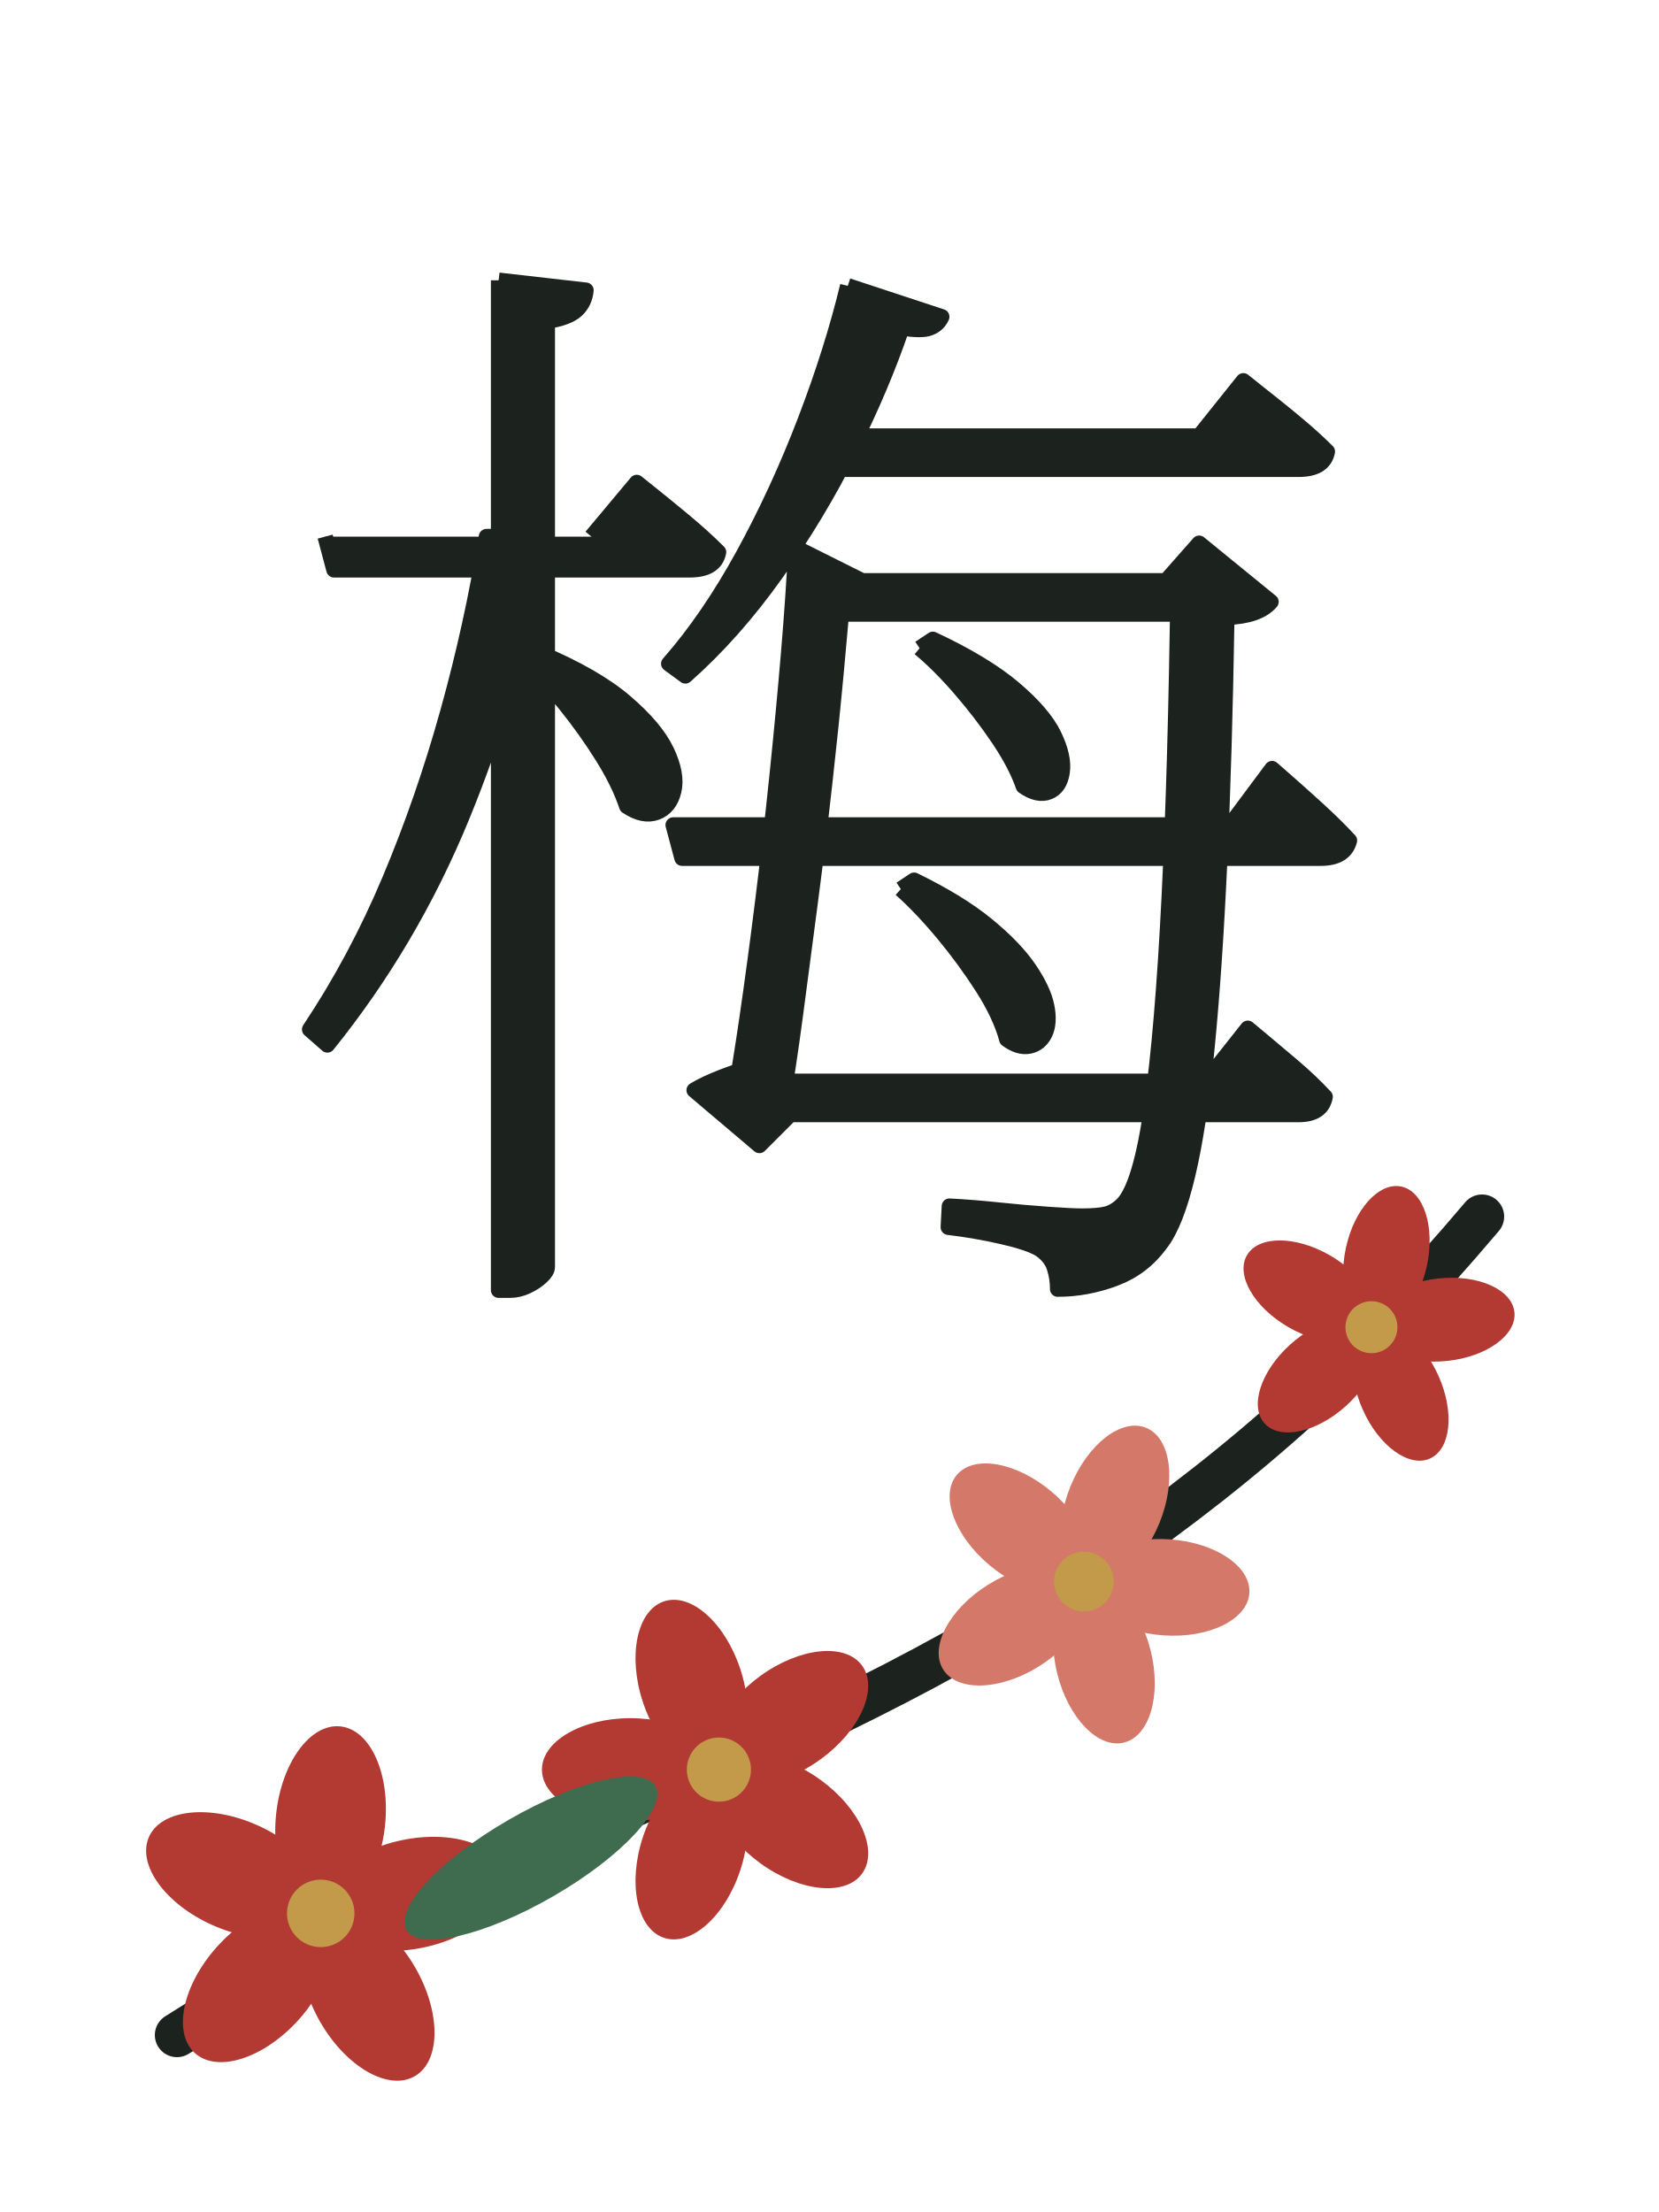
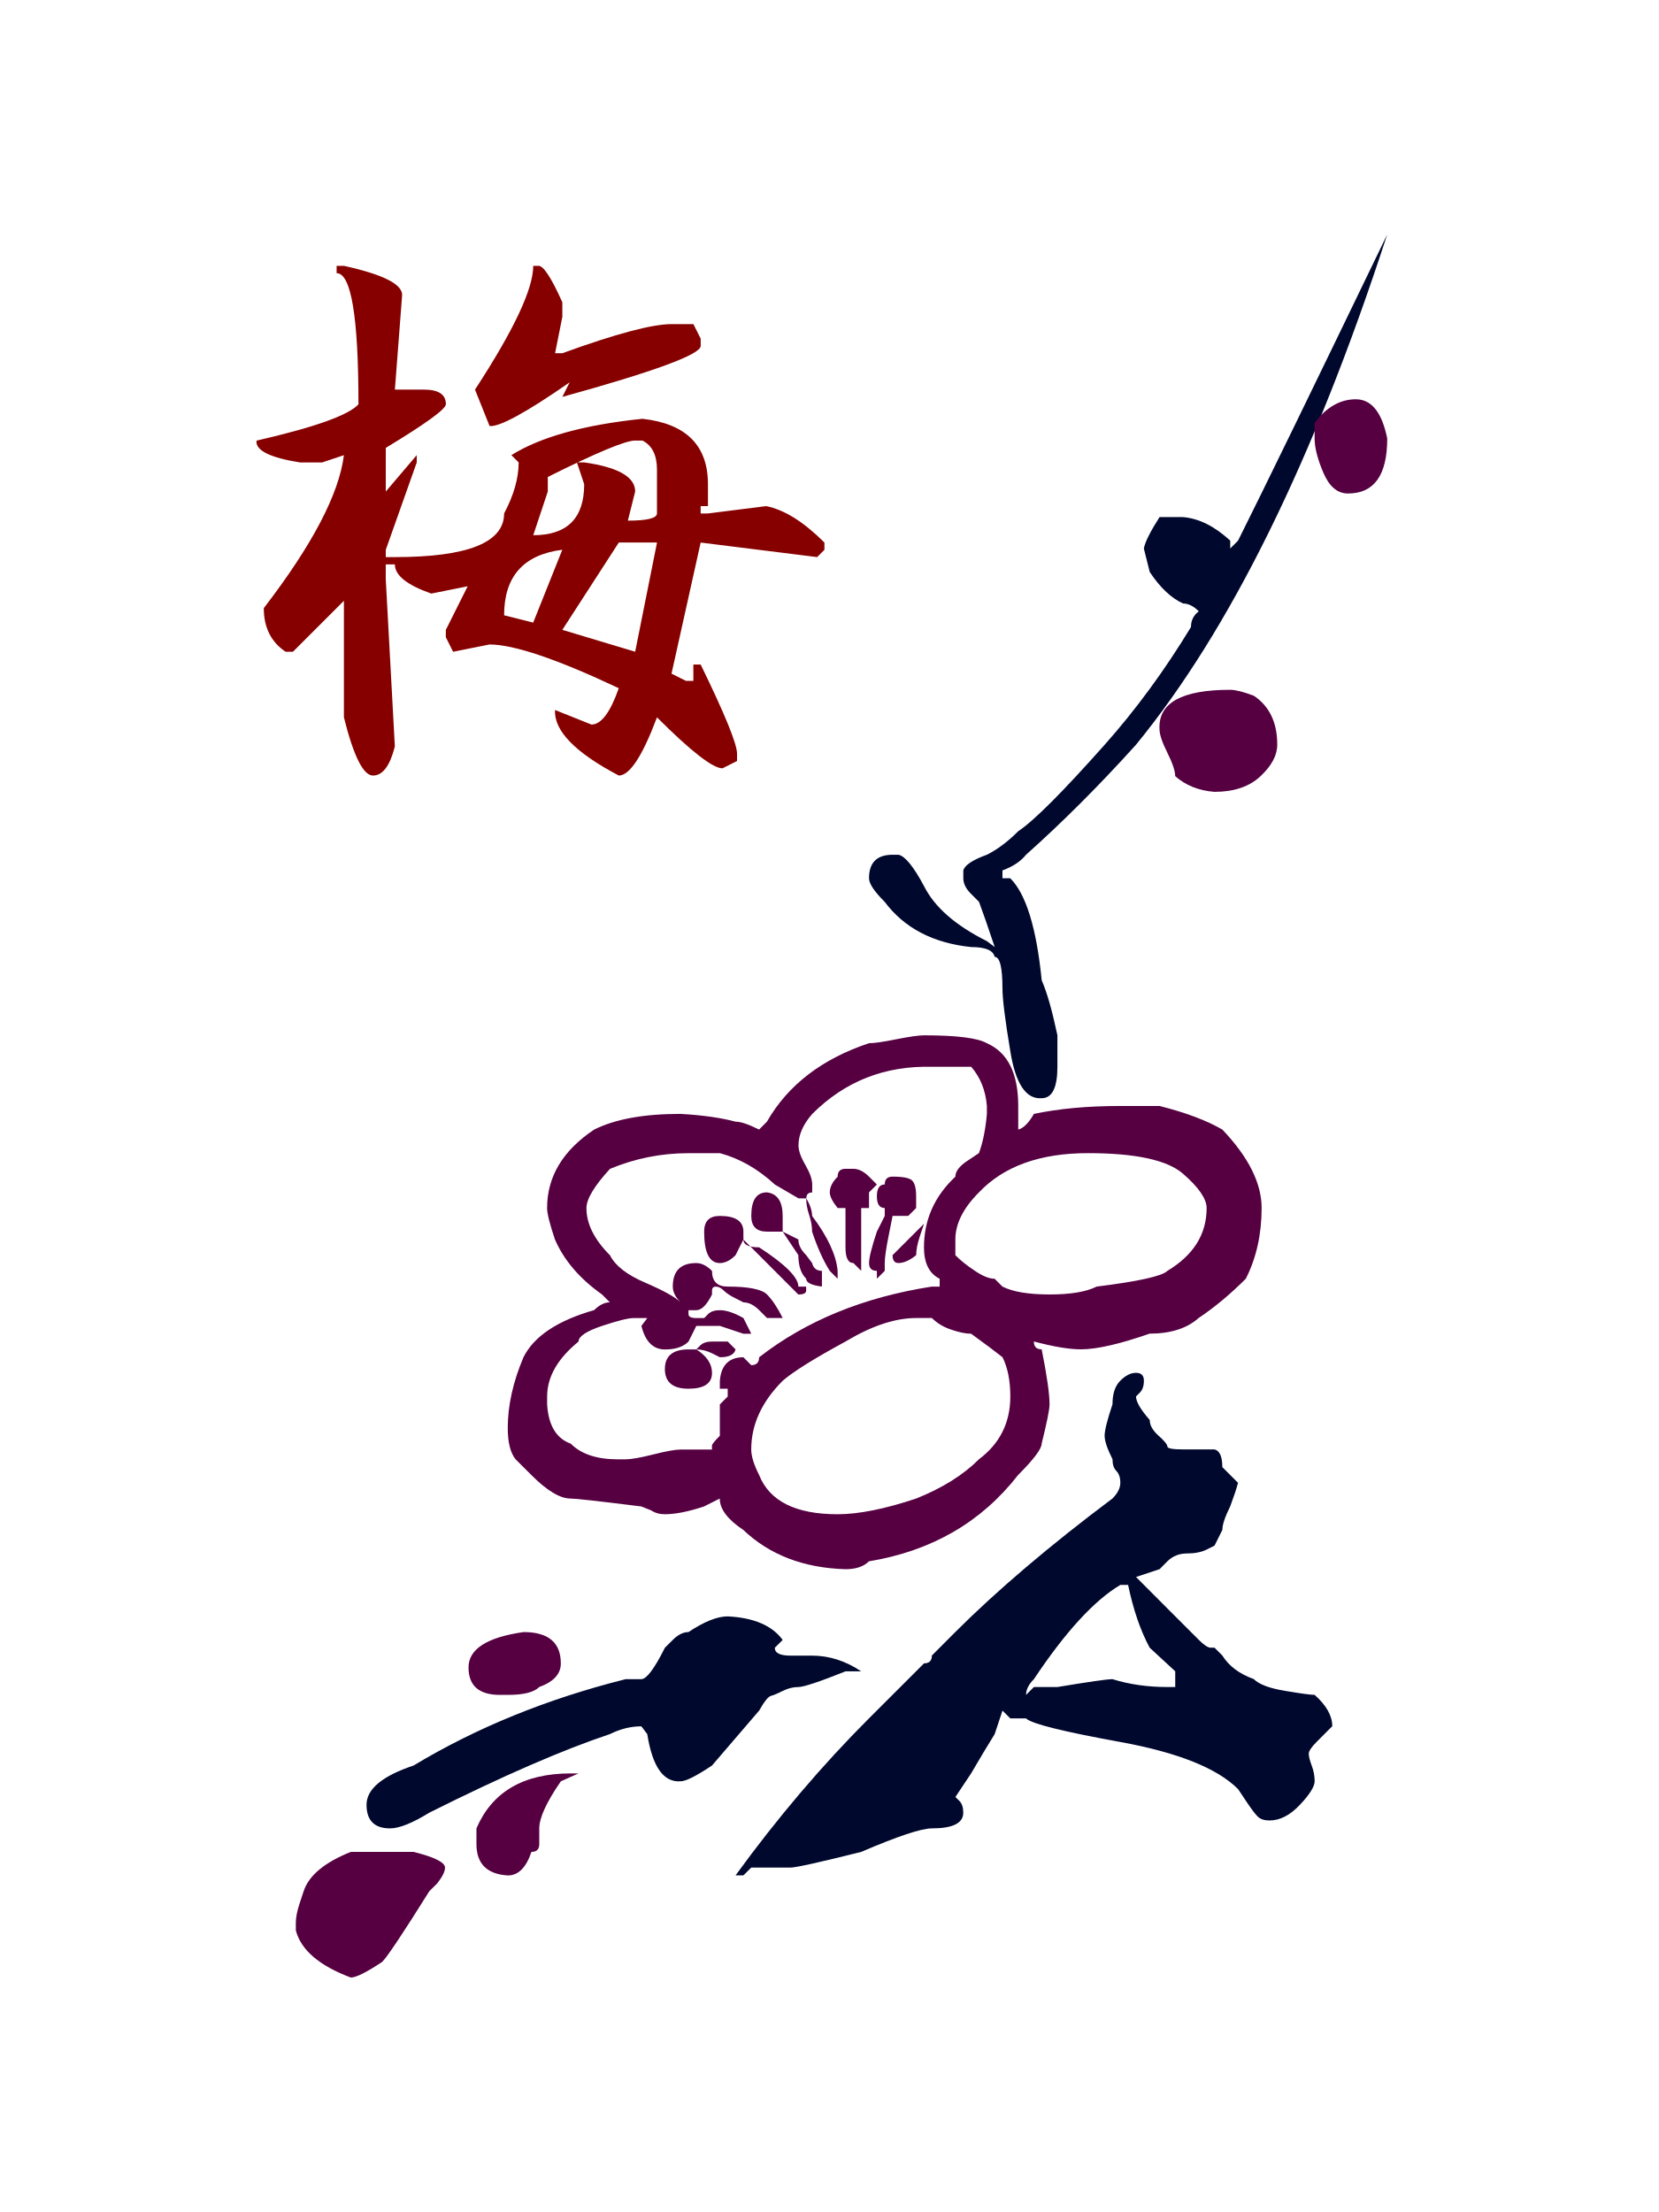
<svg xmlns="http://www.w3.org/2000/svg" width="300" height="400" viewBox="0 0 300 400">
-   <g transform="translate(49.41 218.12) scale(0.1998)">
-     <path d="M819-566L808-566L838-600L903-547Q892-534 863-533Q861-409 856.50-311.50Q852-214 845-143Q838-72 827.50-28Q817 16 803 34Q787 56 761.50 65.50Q736 75 710 75Q710 65 707 55.50Q704 46 694 39Q684 33 660 27.50Q636 22 611 19L612 0Q632 1 656 3.50Q680 6 701.50 7.50Q723 9 732 9Q747 9 754.50 7Q762 5 769-2Q785-19 795-89.50Q805-160 811-280.50Q817-401 819-566M473-596L533-566L509-566L517-571Q514-533 509.50-484.50Q505-436 499-382.50Q493-329 486-275.50Q479-222 472.50-173Q466-124 459-84L469-84L440-55L381-105Q391-111 406.50-117Q422-123 434-126L416-91Q422-123 429-171Q436-219 443-275Q450-331 456-389Q462-447 466.50-500.50Q471-554 473-596M568-287L580-295Q621-275 646-254.50Q671-234 684-215Q697-196 700-181Q703-166 698.50-156.50Q694-147 684.50-145Q675-143 664-151Q658-173 642-198Q626-223 606.50-246.50Q587-270 568-287M585-505L597-513Q644-491 670.50-468.50Q697-446 706.50-426.50Q716-407 714-393Q712-379 702-375Q692-371 679-380Q672-400 656.50-423Q641-446 622-468Q603-490 585-505M844-113L882-161Q882-161 894-151Q906-141 922.50-127Q939-113 952-99Q949-83 928-83L441-83L441-113L844-113M520-833L605-805Q602-798 594.50-795Q587-792 569-795Q551-742 522-684Q493-626 455-572.50Q417-519 373-480L358-491Q394-532 425.50-589.50Q457-647 481.50-711Q506-775 520-833M866-345L904-396Q904-396 916-385.50Q928-375 944.50-360Q961-345 974-331Q970-315 948-315L370-315L362-345L866-345M838-697L878-747Q878-747 885.50-741Q893-735 905-725.50Q917-716 930-705Q943-694 954-683Q951-667 928-667L490-667L490-697L838-697M492-566L848-566L848-536L492-536L492-566M229-493L241-501Q291-480 318.50-456.50Q346-433 356-412Q366-391 362.50-376Q359-361 347-356.50Q335-352 320-362Q313-383 298-407Q283-431 264.50-454Q246-477 229-493M204-838L283-829Q282-818 274.50-811Q267-804 248-801L248 55Q248 59 242.50 64Q237 69 229.50 72.50Q222 76 214 76L204 76L204-838M241-606L241-590Q217-465 170.50-352Q124-239 49-146L33-160Q75-223 105.50-295.50Q136-368 158-447Q180-526 193-606L241-606M288-606L329-655Q329-655 341.50-645Q354-635 371.50-620.50Q389-606 403-592Q400-576 377-576L55-576L47-606" fill="#1c231e" stroke="#1c231e" stroke-width="14" stroke-linejoin="round" />
+   <defs>
+     <clipPath id="clipFace">
+       <rect x="6.5" y="6.5" rx="10" ry="10" width="107" height="147" />
+     </clipPath>
+   </defs>
+   <g transform="scale(2.5)">
+     <g clip-path="url(#clipFace)">
+       <g transform="translate(8.63673,6.5) scale(0.735)">
+         <g transform="matrix(4.033152,0,0,4.033152,-1209.163,-881.4697)">
+           <path fill="#560042" d="m 307.751,261.934 c 0,-0.127 -0.256,-0.256 -0.767,-0.383 h -0.575 -0.957 c -0.64,0.256 -1.023,0.575 -1.15,0.958 l -0.095,0.288 c -0.064,0.19 -0.096,0.352 -0.096,0.479 v 0.192 c 0.127,0.479 0.574,0.861 1.342,1.149 0.126,0 0.383,-0.127 0.766,-0.383 0.127,-0.128 0.51,-0.702 1.15,-1.725 l 0.192,-0.19 c 0.126,-0.161 0.19,-0.288 0.19,-0.385 z" />
+           <path fill="#560042" d="m 310.577,256.953 c 0,-0.511 -0.304,-0.766 -0.91,-0.766 -0.895,0.128 -1.342,0.416 -1.342,0.863 0,0.446 0.255,0.67 0.766,0.67 h 0.192 c 0.384,0 0.639,-0.063 0.767,-0.192 0.351,-0.127 0.527,-0.32 0.527,-0.575 z" />
+           <path fill="#560042" d="m 311.008,259.636 h -0.191 c -1.149,0 -1.916,0.448 -2.299,1.341 v 0.383 c 0,0.479 0.255,0.734 0.766,0.766 0.255,0 0.447,-0.192 0.576,-0.575 0.126,0 0.191,-0.063 0.191,-0.191 v -0.383 c 0,-0.256 0.175,-0.639 0.527,-1.149 z" />
+           <path fill="#870000" d="m 305.107,222.85 h 0.178 c 0.946,0.208 1.42,0.445 1.42,0.71 l -0.177,2.31 h 0.711 c 0.355,0 0.533,0.119 0.533,0.357 0,0.118 -0.488,0.473 -1.466,1.065 v 1.065 l 0.755,-0.888 v 0.178 l -0.755,2.132 v 0.178 h 0.222 c 1.776,0 2.665,-0.355 2.665,-1.065 0.236,-0.445 0.355,-0.859 0.355,-1.245 l -0.177,-0.178 c 0.71,-0.444 1.775,-0.74 3.197,-0.887 1.066,0.118 1.599,0.651 1.599,1.598 v 0.533 h -0.178 v 0.179 h 0.178 l 1.42,-0.179 c 0.445,0.088 0.918,0.385 1.422,0.889 v 0.177 l -0.178,0.178 -2.842,-0.355 -0.711,3.199 0.355,0.177 h 0.178 v -0.4 h 0.178 c 0.592,1.214 0.888,1.94 0.888,2.176 v 0.178 l -0.355,0.179 c -0.237,0 -0.77,-0.416 -1.599,-1.244 -0.355,0.947 -0.666,1.42 -0.932,1.42 -1.066,-0.561 -1.585,-1.095 -1.555,-1.599 l 0.888,0.355 c 0.237,0 0.459,-0.294 0.667,-0.887 -1.51,-0.712 -2.562,-1.067 -3.154,-1.067 l -0.889,0.178 -0.177,-0.355 v -0.178 l 0.533,-1.065 -0.888,0.178 c -0.592,-0.208 -0.889,-0.445 -0.889,-0.712 h -0.222 v 0.357 l 0.222,4.085 c -0.119,0.474 -0.297,0.71 -0.533,0.71 -0.237,0 -0.474,-0.473 -0.71,-1.42 v -2.665 -0.179 l -1.244,1.244 h -0.178 c -0.355,-0.237 -0.533,-0.593 -0.533,-1.065 1.184,-1.541 1.836,-2.783 1.955,-3.732 l -0.533,0.178 h -0.533 c -0.741,-0.118 -1.096,-0.295 -1.066,-0.533 1.42,-0.326 2.25,-0.622 2.487,-0.887 0,-2.133 -0.178,-3.199 -0.533,-3.199 v -0.179 z m 4.797,0 h 0.133 c 0.118,0 0.311,0.296 0.577,0.889 v 0.355 l -0.177,0.888 h 0.177 c 1.303,-0.473 2.19,-0.71 2.665,-0.71 h 0.533 l 0.178,0.355 v 0.177 c 0,0.208 -1.126,0.622 -3.376,1.244 l 0.178,-0.355 c -1.065,0.74 -1.718,1.095 -1.954,1.065 l -0.355,-0.888 c 0.947,-1.451 1.421,-2.457 1.421,-3.02 z m -0.711,8.527 0.71,0.178 0.71,-1.777 c -0.946,0.119 -1.42,0.651 -1.42,1.599 z m 1.066,-3.375 v 0.355 l -0.355,1.066 c 0.828,0 1.243,-0.414 1.243,-1.244 l -0.177,-0.533 h 0.177 c 0.829,0.118 1.244,0.355 1.244,0.71 l -0.178,0.711 c 0.473,0 0.71,-0.059 0.71,-0.177 v -1.067 c 0,-0.355 -0.119,-0.591 -0.355,-0.71 h -0.178 c -0.236,0 -0.947,0.297 -2.131,0.889 z m 0.355,3.73 1.777,0.534 0.533,-2.665 h -0.932 z" />
+           <path fill="#560042" d="m 314.649,249.098 h -0.192 -0.192 c -0.128,0 -0.224,0.033 -0.287,0.097 l -0.096,0.095 h -0.191 c -0.383,0 -0.575,0.161 -0.575,0.479 0,0.319 0.192,0.48 0.575,0.48 0.383,0 0.575,-0.129 0.575,-0.385 0,-0.222 -0.128,-0.413 -0.383,-0.574 0.127,0 0.255,0.032 0.383,0.095 l 0.192,0.096 c 0.223,0 0.351,-0.064 0.383,-0.191 z" />
+           <path fill="#560042" d="m 316.373,247.756 c 0,-0.223 -0.319,-0.542 -0.958,-0.957 -0.256,0 -0.383,-0.063 -0.383,-0.192 v -0.191 c 0,-0.255 -0.192,-0.383 -0.575,-0.383 -0.256,0 -0.383,0.127 -0.383,0.383 0,0.511 0.127,0.767 0.383,0.767 0.127,0 0.255,-0.063 0.383,-0.192 l 0.192,-0.383 c 0.127,0.129 0.35,0.353 0.67,0.671 0.319,0.319 0.542,0.544 0.67,0.671 0.127,0 0.191,-0.032 0.191,-0.095 v -0.097 h -0.19 z" />
+           <path fill="#560042" d="m 316.948,247.565 v -0.192 c -0.128,0 -0.208,-0.063 -0.24,-0.191 l -0.144,-0.192 c -0.128,-0.127 -0.191,-0.254 -0.191,-0.383 l -0.383,-0.191 v -0.192 -0.191 c 0,-0.351 -0.128,-0.543 -0.383,-0.575 -0.256,0 -0.383,0.192 -0.383,0.575 0,0.256 0.127,0.383 0.383,0.383 h 0.191 0.192 l 0.383,0.574 c 0,0.256 0.063,0.448 0.191,0.575 0,0.095 0.128,0.161 0.384,0.191 z" />
+           <path fill="#560042" d="m 316.708,246.033 c 0,-0.127 -0.048,-0.271 -0.144,-0.431 0,0.127 0.024,0.262 0.072,0.406 0.049,0.144 0.072,0.281 0.072,0.408 0.127,0.383 0.271,0.703 0.431,0.958 l 0.192,0.192 v -0.192 c -0.033,-0.384 -0.24,-0.831 -0.623,-1.341 z" />
+           <path fill="#560042" d="m 318.289,245.266 -0.191,-0.191 c -0.128,-0.127 -0.256,-0.192 -0.383,-0.192 h -0.192 c -0.128,0 -0.191,0.065 -0.191,0.192 -0.128,0.127 -0.192,0.256 -0.192,0.383 0,0.096 0.064,0.224 0.192,0.383 h 0.191 v 0.192 0.191 0.192 0.383 c 0,0.256 0.064,0.383 0.192,0.383 l 0.191,0.191 v -0.383 -0.574 -0.575 h 0.191 v -0.383 z" />
+           <path fill="#560042" d="m 319.151,245.17 c -0.064,-0.064 -0.224,-0.096 -0.479,-0.096 -0.128,0 -0.191,0.064 -0.191,0.191 -0.128,0 -0.192,0.097 -0.192,0.288 0,0.192 0.063,0.287 0.192,0.287 v 0.192 l -0.192,0.383 c -0.128,0.383 -0.191,0.64 -0.191,0.767 0,0.127 0.063,0.191 0.191,0.191 v 0.192 l 0.192,-0.192 v -0.191 c 0,-0.127 0.032,-0.352 0.096,-0.671 l 0.095,-0.479 h 0.383 l 0.192,-0.192 v -0.287 c 0,-0.19 -0.033,-0.318 -0.096,-0.383 z" />
+           <path fill="#560042" d="m 318.672,246.99 c 0,0.129 0.048,0.192 0.144,0.192 0.127,0 0.271,-0.063 0.432,-0.192 0,-0.127 0.031,-0.286 0.095,-0.479 l 0.097,-0.288 -0.384,0.383 z" />
+           <path fill="#560042" d="m 327.677,245.841 c 0,-0.605 -0.319,-1.244 -0.958,-1.915 -0.384,-0.224 -0.895,-0.415 -1.533,-0.576 h -0.383 -0.575 c -0.799,0 -1.501,0.065 -2.107,0.193 -0.128,0.222 -0.256,0.351 -0.383,0.383 v -0.383 -0.193 c 0,-0.797 -0.256,-1.308 -0.767,-1.532 -0.223,-0.127 -0.734,-0.192 -1.532,-0.192 -0.128,0 -0.353,0.032 -0.671,0.095 -0.32,0.065 -0.544,0.097 -0.671,0.097 -1.149,0.383 -1.98,1.022 -2.491,1.915 l -0.191,0.192 c -0.256,-0.127 -0.447,-0.192 -0.575,-0.192 -0.352,-0.095 -0.799,-0.159 -1.342,-0.19 -0.894,0 -1.596,0.127 -2.107,0.383 -0.766,0.51 -1.149,1.149 -1.149,1.915 0,0.129 0.063,0.383 0.191,0.766 0.223,0.512 0.606,0.958 1.149,1.342 l 0.191,0.192 c -0.127,0 -0.255,0.063 -0.383,0.19 -0.894,0.256 -1.469,0.639 -1.724,1.149 -0.257,0.607 -0.384,1.183 -0.384,1.725 0,0.351 0.063,0.607 0.191,0.766 l 0.384,0.383 c 0.383,0.385 0.702,0.575 0.958,0.575 0.127,0 0.702,0.065 1.725,0.193 l 0.239,0.095 c 0.096,0.063 0.207,0.095 0.335,0.095 0.255,0 0.575,-0.063 0.958,-0.19 l 0.191,-0.097 0.192,-0.096 c 0,0.256 0.192,0.512 0.575,0.766 0.638,0.607 1.467,0.927 2.49,0.958 0.255,0 0.446,-0.063 0.575,-0.192 1.533,-0.254 2.746,-0.957 3.641,-2.108 0.383,-0.383 0.574,-0.638 0.574,-0.766 0.127,-0.51 0.192,-0.83 0.192,-0.957 0,-0.256 -0.064,-0.703 -0.192,-1.342 -0.127,0 -0.191,-0.063 -0.191,-0.192 0.478,0.128 0.862,0.192 1.149,0.192 0.383,0 0.942,-0.127 1.677,-0.383 0.511,0 0.91,-0.127 1.197,-0.383 0.384,-0.256 0.767,-0.575 1.15,-0.958 0.257,-0.508 0.385,-1.084 0.385,-1.723 z m -6.898,-1.341 -0.287,0.192 c -0.192,0.127 -0.288,0.256 -0.288,0.383 -0.511,0.479 -0.766,1.054 -0.766,1.725 0,0.383 0.127,0.639 0.383,0.766 v 0.191 h -0.191 c -1.662,0.258 -3.066,0.831 -4.215,1.725 0,0.129 -0.064,0.192 -0.192,0.192 l -0.191,-0.192 c -0.353,0 -0.544,0.192 -0.575,0.575 v 0.192 h 0.192 v 0.191 l -0.192,0.192 v 0.383 0.383 c -0.128,0.127 -0.192,0.207 -0.192,0.239 v 0.096 h -0.191 -0.192 -0.383 c -0.127,0 -0.351,0.04 -0.67,0.121 -0.319,0.08 -0.543,0.118 -0.67,0.118 h -0.192 c -0.511,0 -0.894,-0.127 -1.149,-0.383 -0.353,-0.127 -0.544,-0.447 -0.575,-0.957 v -0.192 c 0,-0.479 0.255,-0.925 0.766,-1.341 0,-0.127 0.191,-0.254 0.575,-0.383 0.383,-0.127 0.639,-0.191 0.767,-0.191 h 0.192 0.144 l -0.144,0.191 c 0.095,0.383 0.287,0.575 0.574,0.575 0.255,0 0.446,-0.063 0.575,-0.192 l 0.096,-0.191 0.095,-0.192 h 0.192 0.383 l 0.575,0.192 h 0.191 l -0.191,-0.383 c -0.225,-0.127 -0.416,-0.192 -0.575,-0.192 -0.128,0 -0.224,0.032 -0.287,0.095 l -0.096,0.097 h -0.192 c -0.128,0 -0.191,-0.032 -0.191,-0.097 v -0.095 -0.19 0.19 h 0.191 c 0.127,0 0.255,-0.127 0.383,-0.383 v -0.095 c 0,-0.064 0.032,-0.097 0.096,-0.097 0.063,0 0.127,0.033 0.192,0.097 0.063,0.063 0.16,0.127 0.288,0.19 l 0.192,0.097 c 0.127,0 0.254,0.063 0.383,0.19 l 0.191,0.192 h 0.191 0.192 c -0.128,-0.256 -0.256,-0.446 -0.383,-0.575 -0.128,-0.127 -0.447,-0.192 -0.958,-0.192 -0.128,0 -0.225,-0.03 -0.288,-0.096 -0.064,-0.063 -0.096,-0.159 -0.096,-0.287 -0.128,-0.127 -0.256,-0.191 -0.383,-0.191 -0.383,0 -0.574,0.191 -0.574,0.574 0,0.129 0.063,0.258 0.191,0.385 -0.127,-0.127 -0.416,-0.288 -0.862,-0.48 -0.447,-0.19 -0.734,-0.415 -0.862,-0.67 -0.383,-0.383 -0.574,-0.766 -0.574,-1.149 0,-0.223 0.191,-0.542 0.574,-0.958 0.607,-0.254 1.246,-0.383 1.917,-0.383 h 0.767 c 0.479,0.128 0.925,0.383 1.341,0.766 l 0.575,0.336 h 0.191 c 0,-0.096 0.048,-0.144 0.144,-0.144 v -0.192 c 0,-0.127 -0.056,-0.286 -0.167,-0.479 -0.112,-0.19 -0.168,-0.351 -0.168,-0.478 0,-0.256 0.112,-0.511 0.335,-0.766 0.798,-0.798 1.772,-1.181 2.922,-1.151 h 0.191 0.383 0.192 0.191 c 0.224,0.256 0.352,0.576 0.383,0.958 v 0.193 c -0.034,0.381 -0.098,0.7 -0.194,0.955 z m 0.766,5.939 c 0,0.639 -0.256,1.149 -0.766,1.532 -0.383,0.383 -0.894,0.703 -1.532,0.958 -0.767,0.256 -1.406,0.383 -1.916,0.383 -1.023,0 -1.661,-0.318 -1.916,-0.958 -0.128,-0.254 -0.192,-0.461 -0.192,-0.622 0,-0.605 0.255,-1.164 0.767,-1.676 0.255,-0.222 0.766,-0.542 1.533,-0.958 0.638,-0.383 1.213,-0.574 1.725,-0.574 h 0.192 0.191 c 0.127,0.127 0.287,0.223 0.478,0.286 0.192,0.065 0.352,0.097 0.479,0.097 0.352,0.255 0.607,0.446 0.767,0.574 0.127,0.256 0.19,0.575 0.19,0.958 z m 4.79,-4.598 c 0,0.639 -0.32,1.149 -0.958,1.533 -0.128,0.128 -0.702,0.255 -1.725,0.383 -0.256,0.129 -0.639,0.192 -1.149,0.192 -0.511,0 -0.894,-0.063 -1.15,-0.192 l -0.191,-0.191 c -0.128,0 -0.287,-0.063 -0.479,-0.192 -0.191,-0.127 -0.352,-0.254 -0.479,-0.383 v -0.383 c 0,-0.383 0.192,-0.766 0.575,-1.149 0.606,-0.639 1.492,-0.958 2.659,-0.958 1.165,0 1.939,0.169 2.322,0.503 0.384,0.333 0.575,0.614 0.575,0.837 z" />
+           <path fill="#00082d" d="m 317.906,257.145 c -0.383,-0.256 -0.783,-0.383 -1.198,-0.383 h -0.144 -0.383 c -0.255,0 -0.383,-0.063 -0.383,-0.192 l 0.192,-0.191 c -0.256,-0.351 -0.703,-0.543 -1.341,-0.575 -0.256,0 -0.575,0.129 -0.958,0.383 -0.128,0 -0.256,0.065 -0.383,0.192 l -0.192,0.191 c -0.256,0.512 -0.448,0.766 -0.574,0.766 h -0.096 -0.287 c -1.916,0.48 -3.641,1.183 -5.174,2.107 -0.766,0.256 -1.149,0.576 -1.149,0.958 0,0.382 0.191,0.576 0.574,0.576 0.224,0 0.543,-0.127 0.958,-0.383 1.787,-0.895 3.257,-1.534 4.406,-1.917 0.256,-0.127 0.511,-0.19 0.768,-0.19 l 0.144,0.19 c 0.127,0.8 0.398,1.183 0.813,1.151 0.127,0 0.383,-0.128 0.767,-0.385 l 1.15,-1.34 c 0.127,-0.224 0.223,-0.343 0.288,-0.359 0.063,-0.017 0.159,-0.055 0.287,-0.121 0.127,-0.063 0.255,-0.095 0.383,-0.095 0.127,0 0.511,-0.127 1.15,-0.383 z m -2.683,4.789 h 0.958 c 0.127,0 0.703,-0.127 1.725,-0.383 0.893,-0.383 1.469,-0.574 1.725,-0.574 0.51,0 0.766,-0.127 0.766,-0.383 0,-0.127 -0.032,-0.224 -0.096,-0.288 l -0.096,-0.095 0.383,-0.575 c 0.224,-0.383 0.415,-0.703 0.575,-0.959 l 0.191,-0.574 0.191,0.191 h 0.384 c 0.127,0.129 0.894,0.319 2.299,0.575 1.404,0.256 2.363,0.639 2.874,1.149 l 0.192,0.288 c 0.127,0.191 0.223,0.319 0.288,0.383 0.063,0.063 0.159,0.095 0.287,0.095 0.255,0 0.502,-0.127 0.743,-0.383 0.239,-0.254 0.359,-0.447 0.359,-0.574 0,-0.128 -0.024,-0.256 -0.073,-0.385 -0.047,-0.127 -0.071,-0.222 -0.071,-0.286 0,-0.063 0.063,-0.161 0.191,-0.288 0.127,-0.127 0.223,-0.224 0.287,-0.288 l 0.096,-0.095 c 0,-0.256 -0.144,-0.51 -0.431,-0.766 -0.096,0 -0.336,-0.032 -0.719,-0.097 -0.383,-0.063 -0.639,-0.159 -0.766,-0.288 -0.352,-0.127 -0.607,-0.318 -0.766,-0.574 l -0.191,-0.192 h -0.096 c -0.064,0 -0.16,-0.063 -0.288,-0.191 l -0.766,-0.766 -0.766,-0.768 0.575,-0.191 0.191,-0.192 c 0.127,-0.127 0.288,-0.191 0.479,-0.191 0.191,0 0.35,-0.032 0.479,-0.095 l 0.192,-0.097 0.191,-0.383 c 0,-0.127 0.063,-0.317 0.191,-0.573 0.095,-0.256 0.159,-0.448 0.191,-0.576 l -0.383,-0.383 c 0,-0.256 -0.064,-0.4 -0.191,-0.432 h -0.384 -0.383 c -0.256,0 -0.383,-0.024 -0.383,-0.072 0,-0.047 -0.072,-0.136 -0.215,-0.263 -0.144,-0.127 -0.215,-0.256 -0.215,-0.383 -0.224,-0.256 -0.335,-0.446 -0.335,-0.575 l 0.096,-0.096 c 0.063,-0.063 0.096,-0.161 0.096,-0.288 0,-0.127 -0.064,-0.192 -0.192,-0.192 -0.128,0 -0.256,0.065 -0.383,0.192 -0.128,0.127 -0.191,0.319 -0.191,0.576 -0.128,0.383 -0.192,0.639 -0.192,0.766 0,0.127 0.064,0.319 0.192,0.573 0,0.129 0.031,0.225 0.095,0.288 0.063,0.065 0.096,0.161 0.096,0.288 0,0.127 -0.064,0.256 -0.191,0.383 -1.533,1.149 -2.811,2.237 -3.833,3.257 l -0.574,0.575 c 0,0.127 -0.064,0.191 -0.191,0.191 l -0.192,0.192 -1.15,1.149 c -1.149,1.149 -2.235,2.427 -3.257,3.832 h 0.192 z m 15.519,-39.851 c -1.789,3.705 -3.002,6.196 -3.64,7.472 l -0.191,0.192 v -0.192 c -0.383,-0.352 -0.767,-0.542 -1.15,-0.574 h -0.575 c -0.224,0.351 -0.352,0.605 -0.383,0.766 l 0.144,0.574 c 0.255,0.383 0.527,0.639 0.814,0.768 0.127,0 0.255,0.063 0.383,0.191 -0.128,0.095 -0.191,0.224 -0.191,0.383 -0.639,1.054 -1.341,2.012 -2.107,2.874 -1.022,1.149 -1.724,1.854 -2.107,2.108 -0.256,0.256 -0.512,0.448 -0.767,0.575 -0.351,0.127 -0.542,0.256 -0.574,0.383 v 0.191 c 0,0.129 0.063,0.256 0.191,0.383 l 0.192,0.192 c 0.096,0.256 0.223,0.622 0.383,1.102 l -0.192,-0.144 c -0.766,-0.383 -1.277,-0.83 -1.532,-1.341 -0.256,-0.478 -0.463,-0.734 -0.624,-0.766 h -0.144 c -0.383,0 -0.575,0.191 -0.575,0.574 0,0.129 0.127,0.32 0.383,0.576 0.479,0.639 1.181,1.005 2.107,1.102 0.352,0 0.543,0.081 0.575,0.239 0.127,0 0.191,0.256 0.191,0.766 0,0.256 0.063,0.766 0.191,1.532 0.128,0.8 0.384,1.183 0.767,1.151 0.255,0 0.383,-0.256 0.383,-0.768 v -0.766 c -0.128,-0.605 -0.256,-1.054 -0.383,-1.341 -0.127,-1.277 -0.383,-2.108 -0.767,-2.491 h -0.191 v -0.191 c 0.256,-0.095 0.447,-0.222 0.575,-0.383 0.894,-0.798 1.788,-1.692 2.682,-2.683 2.301,-2.808 4.344,-6.96 6.132,-12.454 z m -5.173,35.445 h -0.192 c -0.479,0 -0.927,-0.063 -1.34,-0.192 -0.128,0 -0.576,0.065 -1.342,0.192 h -0.574 l -0.096,0.095 -0.096,0.097 c 0,-0.127 0.063,-0.256 0.192,-0.385 0.766,-1.149 1.467,-1.916 2.107,-2.298 h 0.191 c 0.127,0.607 0.303,1.118 0.527,1.532 l 0.623,0.575 v 0.191 z" />
+           <path fill="#560042" d="m 327.485,233.339 c -0.256,-0.096 -0.448,-0.144 -0.575,-0.144 -1.182,0 -1.756,0.319 -1.725,0.958 0,0.129 0.063,0.319 0.191,0.576 0.127,0.255 0.192,0.446 0.192,0.573 0.255,0.225 0.574,0.354 0.958,0.383 0.478,0 0.854,-0.127 1.125,-0.383 0.271,-0.254 0.407,-0.51 0.407,-0.766 0.002,-0.541 -0.19,-0.941 -0.573,-1.197 z" />
+           <path fill="#560042" d="m 330.742,227.064 c -0.128,-0.637 -0.383,-0.958 -0.766,-0.958 -0.383,0 -0.719,0.192 -1.006,0.575 v 0.383 c 0,0.225 0.072,0.504 0.215,0.838 0.144,0.336 0.343,0.503 0.599,0.503 0.638,0.001 0.958,-0.446 0.958,-1.341 z" />
+         </g>
+       </g>
+     </g>
  </g>
-   <path d="M32 368 C92 330 140 322 200 282 C226 264 246 246 268 220" fill="none" stroke="#1c231e" stroke-width="8" stroke-linecap="round" />
-   <g transform="translate(58 346) rotate(6)">
-     <ellipse cx="0" cy="-17" rx="9.9" ry="17" fill="#b23a32" transform="rotate(0)" />
-     <ellipse cx="0" cy="-17" rx="9.9" ry="17" fill="#b23a32" transform="rotate(72)" />
-     <ellipse cx="0" cy="-17" rx="9.9" ry="17" fill="#b23a32" transform="rotate(144)" />
-     <ellipse cx="0" cy="-17" rx="9.9" ry="17" fill="#b23a32" transform="rotate(216)" />
-     <ellipse cx="0" cy="-17" rx="9.9" ry="17" fill="#b23a32" transform="rotate(288)" />
-     <circle r="6.1" fill="#c39a4a" />
-   </g>
-   <g transform="translate(130 320) rotate(-18)">
-     <ellipse cx="0" cy="-16" rx="9.3" ry="16" fill="#b23a32" transform="rotate(0)" />
-     <ellipse cx="0" cy="-16" rx="9.3" ry="16" fill="#b23a32" transform="rotate(72)" />
-     <ellipse cx="0" cy="-16" rx="9.3" ry="16" fill="#b23a32" transform="rotate(144)" />
-     <ellipse cx="0" cy="-16" rx="9.3" ry="16" fill="#b23a32" transform="rotate(216)" />
-     <ellipse cx="0" cy="-16" rx="9.3" ry="16" fill="#b23a32" transform="rotate(288)" />
-     <circle r="5.8" fill="#c39a4a" />
-   </g>
-   <g transform="translate(196 286) rotate(22)">
-     <ellipse cx="0" cy="-15" rx="8.7" ry="15" fill="#d4786a" transform="rotate(0)" />
-     <ellipse cx="0" cy="-15" rx="8.7" ry="15" fill="#d4786a" transform="rotate(72)" />
-     <ellipse cx="0" cy="-15" rx="8.7" ry="15" fill="#d4786a" transform="rotate(144)" />
-     <ellipse cx="0" cy="-15" rx="8.7" ry="15" fill="#d4786a" transform="rotate(216)" />
-     <ellipse cx="0" cy="-15" rx="8.7" ry="15" fill="#d4786a" transform="rotate(288)" />
-     <circle r="5.4" fill="#c39a4a" />
-   </g>
-   <g transform="translate(248 240) rotate(12)">
-     <ellipse cx="0" cy="-13" rx="7.5" ry="13" fill="#b23a32" transform="rotate(0)" />
-     <ellipse cx="0" cy="-13" rx="7.5" ry="13" fill="#b23a32" transform="rotate(72)" />
-     <ellipse cx="0" cy="-13" rx="7.5" ry="13" fill="#b23a32" transform="rotate(144)" />
-     <ellipse cx="0" cy="-13" rx="7.5" ry="13" fill="#b23a32" transform="rotate(216)" />
-     <ellipse cx="0" cy="-13" rx="7.5" ry="13" fill="#b23a32" transform="rotate(288)" />
-     <circle r="4.7" fill="#c39a4a" />
-   </g>
-   <ellipse cx="96" cy="336" rx="26" ry="8" fill="#3f6b4f" transform="rotate(-30 96 336)" />
</svg>
